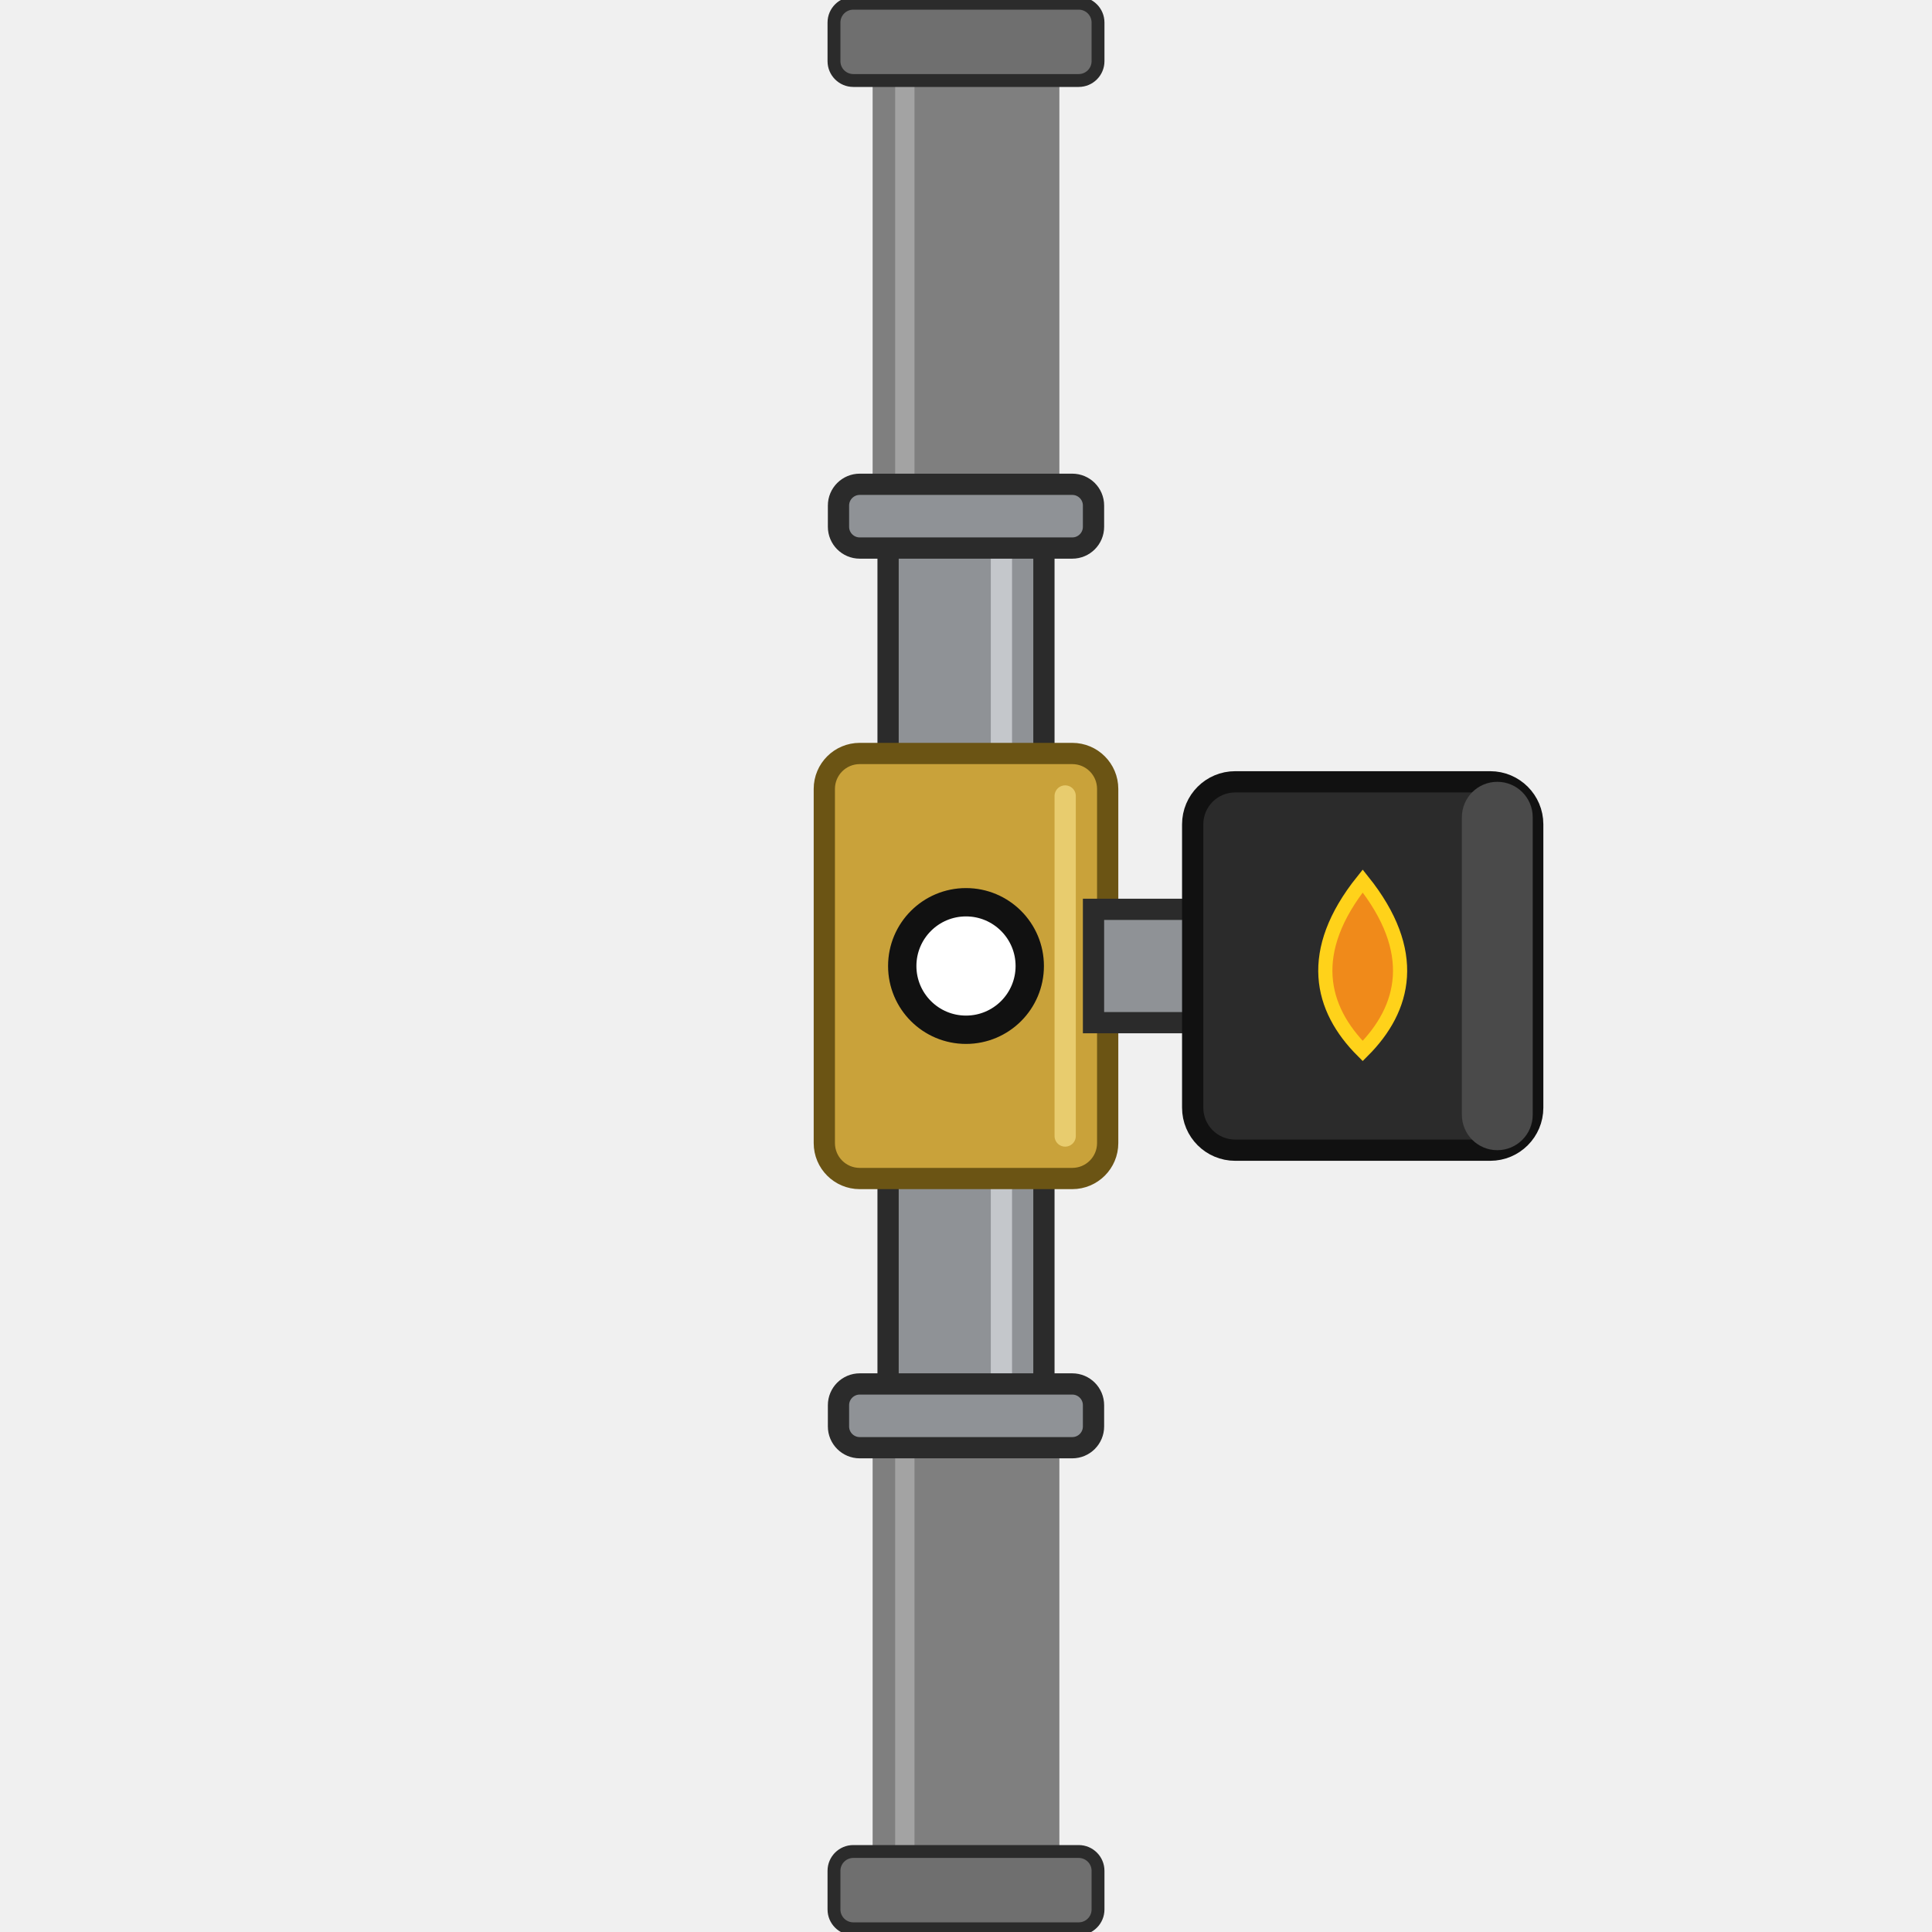
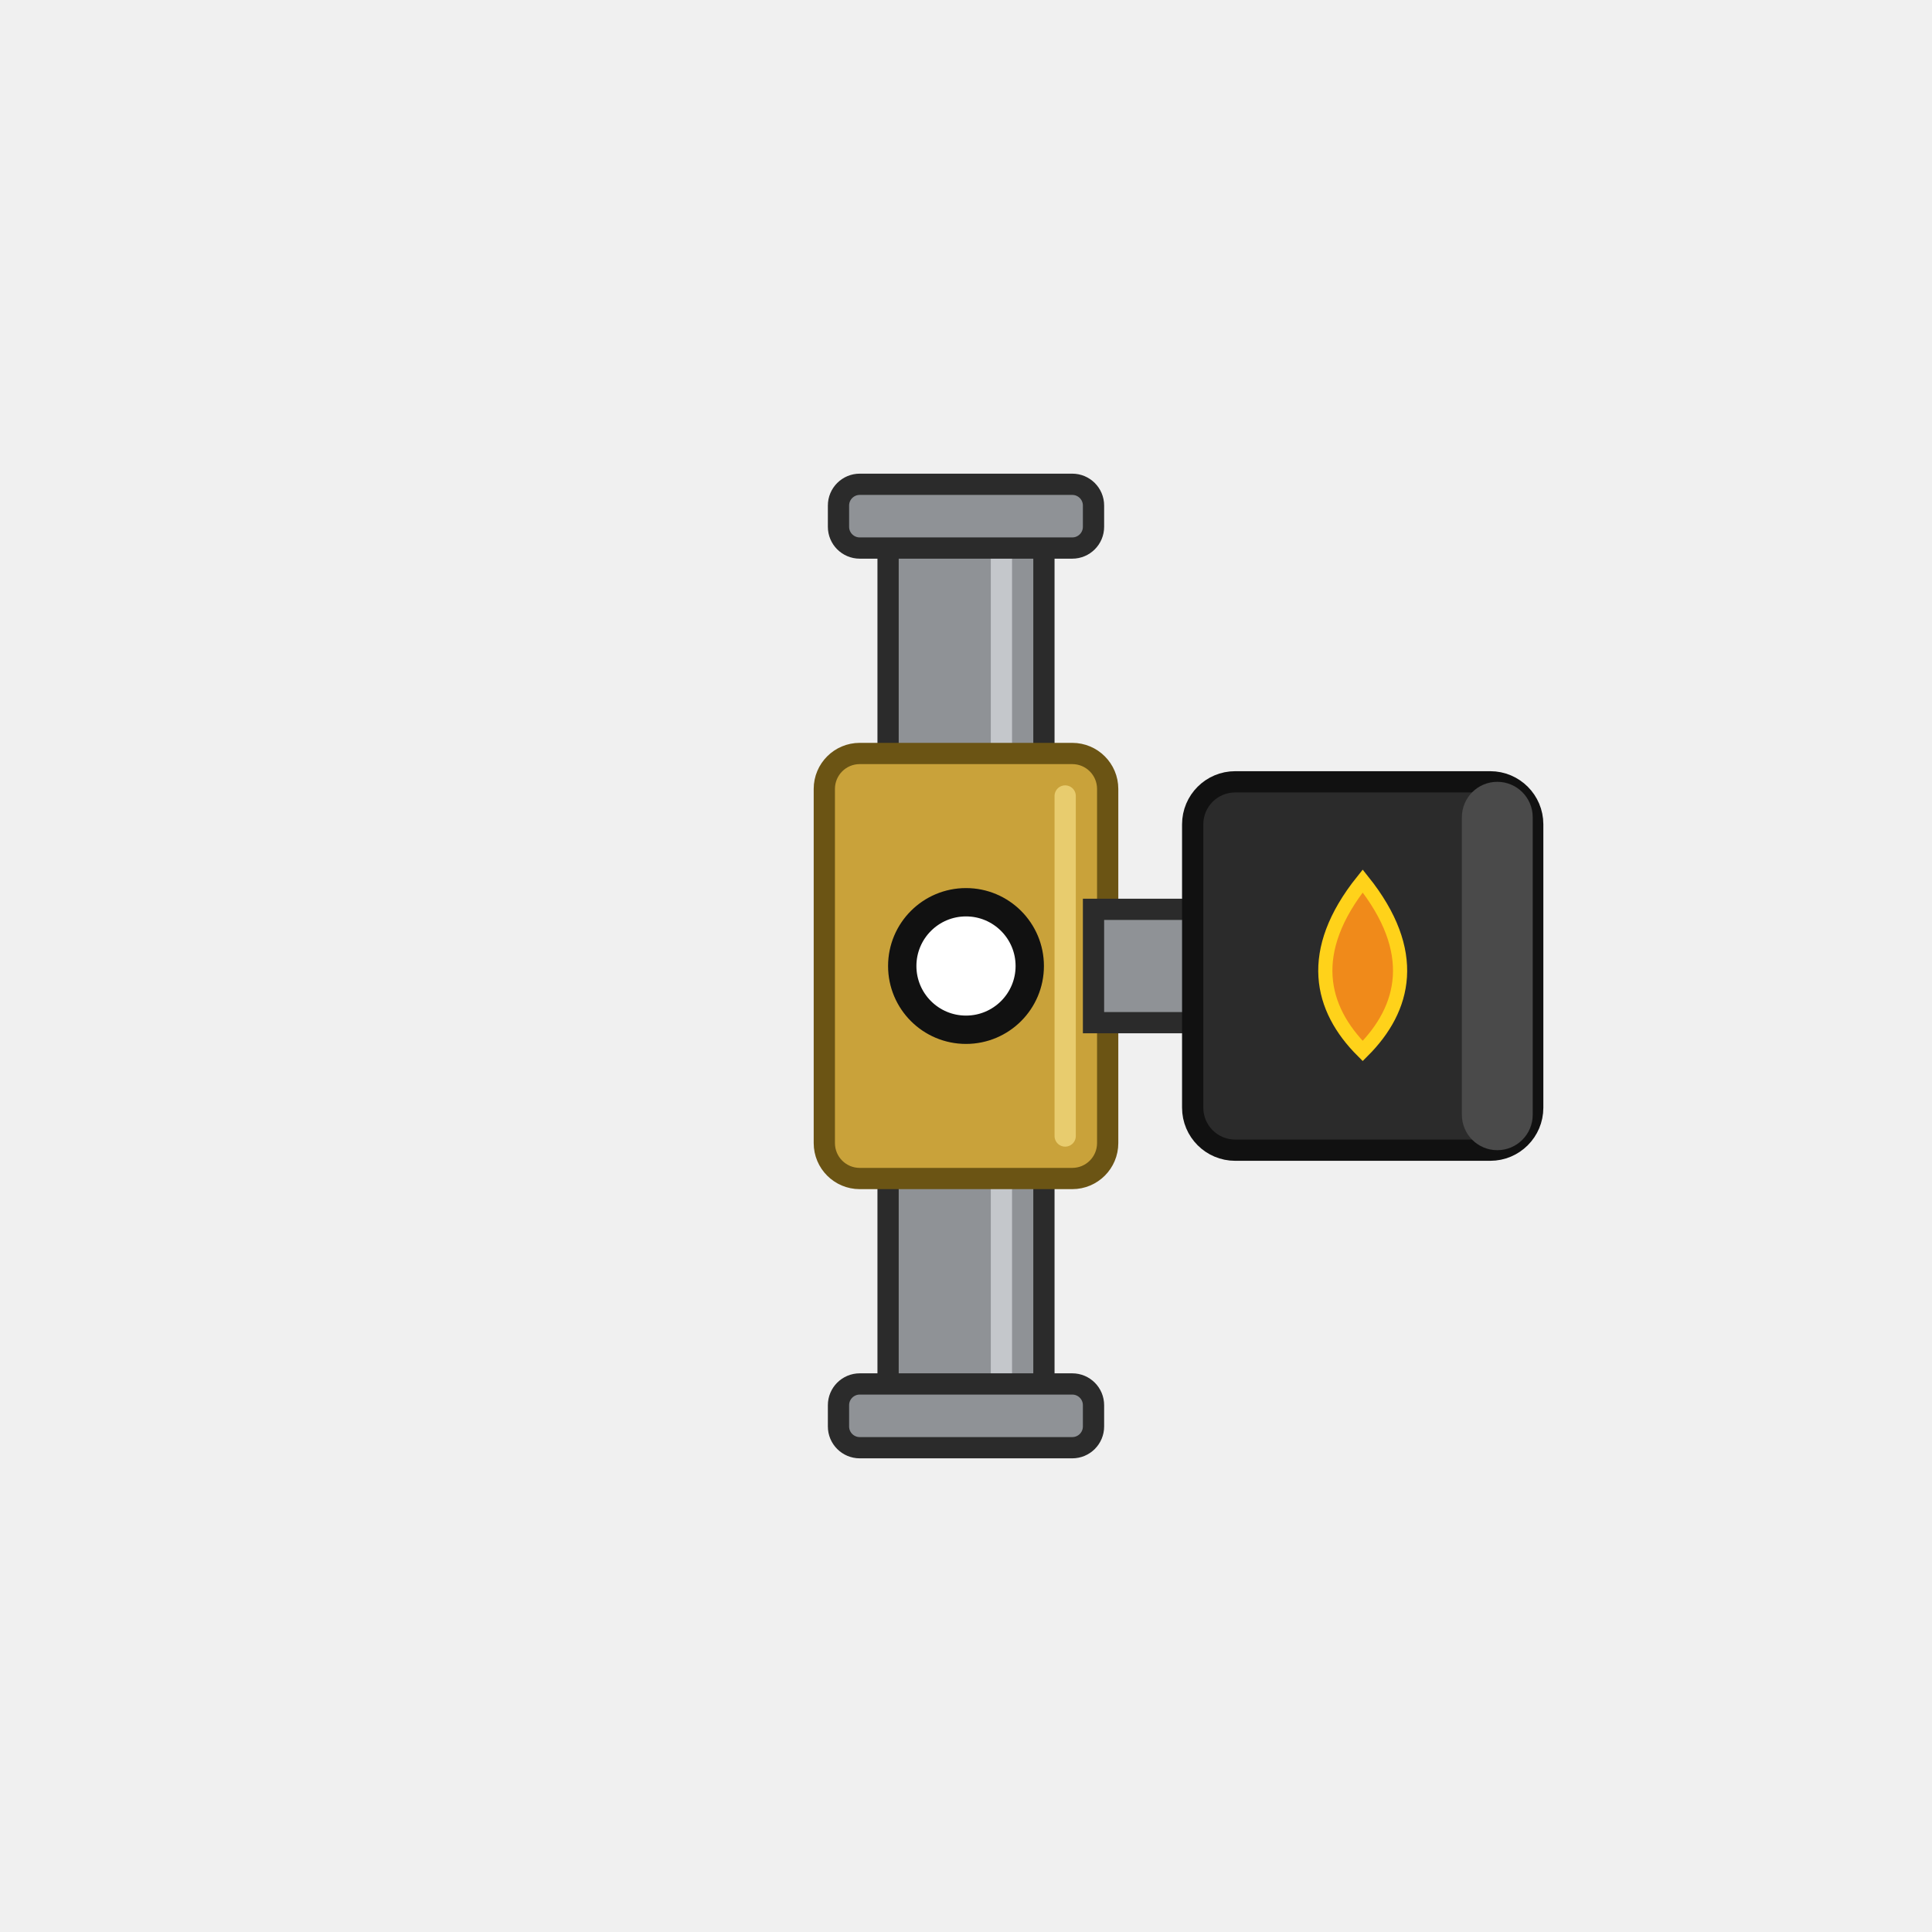
<svg xmlns="http://www.w3.org/2000/svg" viewBox="0 0 300 300" data-valve-standard="1">
-   <rect x="135.5" y="0" width="29" height="74" fill="#7f7f7f" />
-   <path d="M140.5 0 V74.0" stroke="#a3a3a3" stroke-width="3" />
-   <rect x="129.5" y="0.5" width="41" height="12" rx="3" fill="#6f6f6f" stroke="#2b2b2b" stroke-width="2" />
-   <rect x="135.5" y="226" width="29" height="74" fill="#7f7f7f" />
-   <path d="M140.5 226 V300.0" stroke="#a3a3a3" stroke-width="3" />
-   <rect x="129.5" y="287.5" width="41" height="12" rx="3" fill="#6f6f6f" stroke="#2b2b2b" stroke-width="2" />
  <g transform="translate(119.2 73) scale(1.1)">
    <g transform="translate(120 0) rotate(90)">
      <rect x="8" y="81" width="124" height="22" fill="#8f9296" stroke="#2b2b2b" stroke-width="3" />
      <path d="M10 87 H130" stroke="#c4c7cb" stroke-width="3" stroke-linecap="round" />
      <rect x="2" y="74" width="9" height="36" rx="3" fill="#8f9296" stroke="#2b2b2b" stroke-width="3" />
      <rect x="129" y="74" width="9" height="36" rx="3" fill="#8f9296" stroke="#2b2b2b" stroke-width="3" />
      <rect x="40" y="72" width="60" height="40" rx="5" fill="#c9a23a" stroke="#6b5414" stroke-width="3" />
      <path d="M46 78 H94" stroke="#e8cc6e" stroke-width="3" stroke-linecap="round" />
      <rect x="62" y="58" width="16" height="16" fill="#8f9296" stroke="#2b2b2b" stroke-width="3" />
      <circle cx="70" cy="92" r="9" fill="#ffffff" stroke="#111" stroke-width="4" />
      <rect x="44" y="12" width="52" height="48" rx="6" fill="#2b2b2b" stroke="#111" stroke-width="3" />
      <rect x="44" y="12" width="52" height="10" rx="5" fill="#4a4a4a" />
    </g>
    <path transform="translate(84 70)" d="M0 -12 C-8 -2 -6 6 0 12 C6 6 8 -2 0 -12 Z" fill="#f08a1a" stroke="#ffd21a" stroke-width="2" />
  </g>
</svg>
